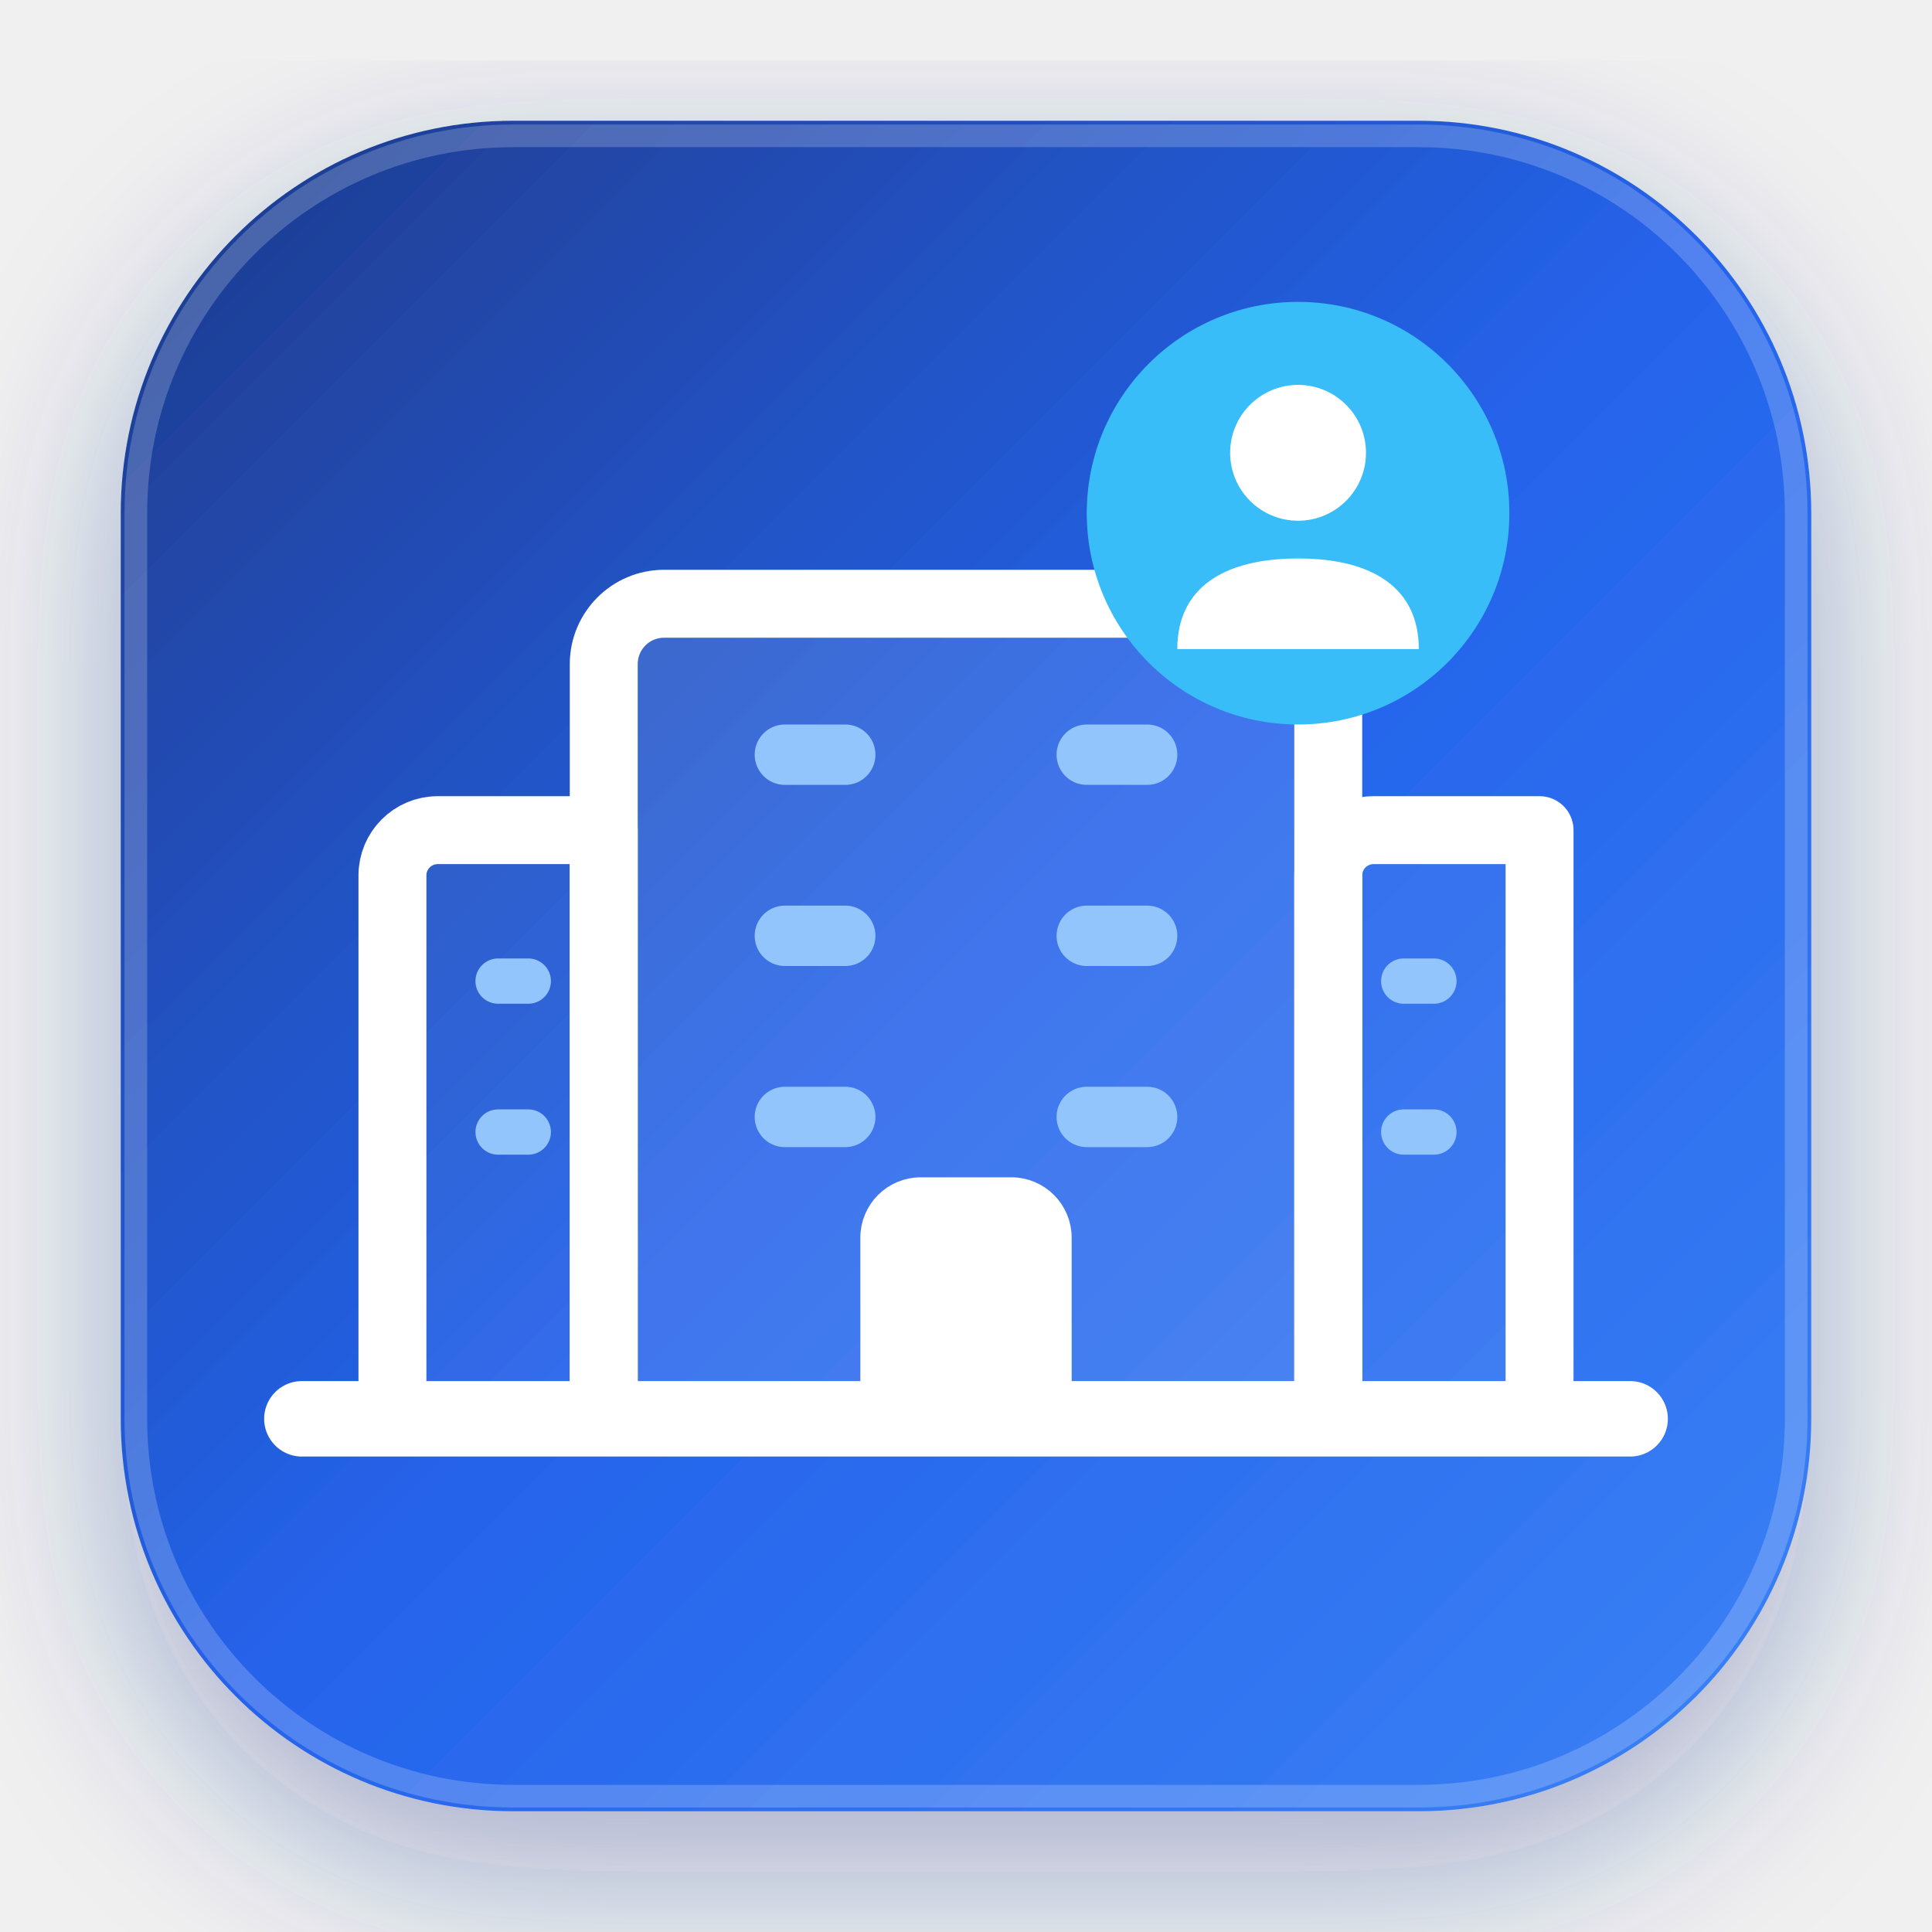
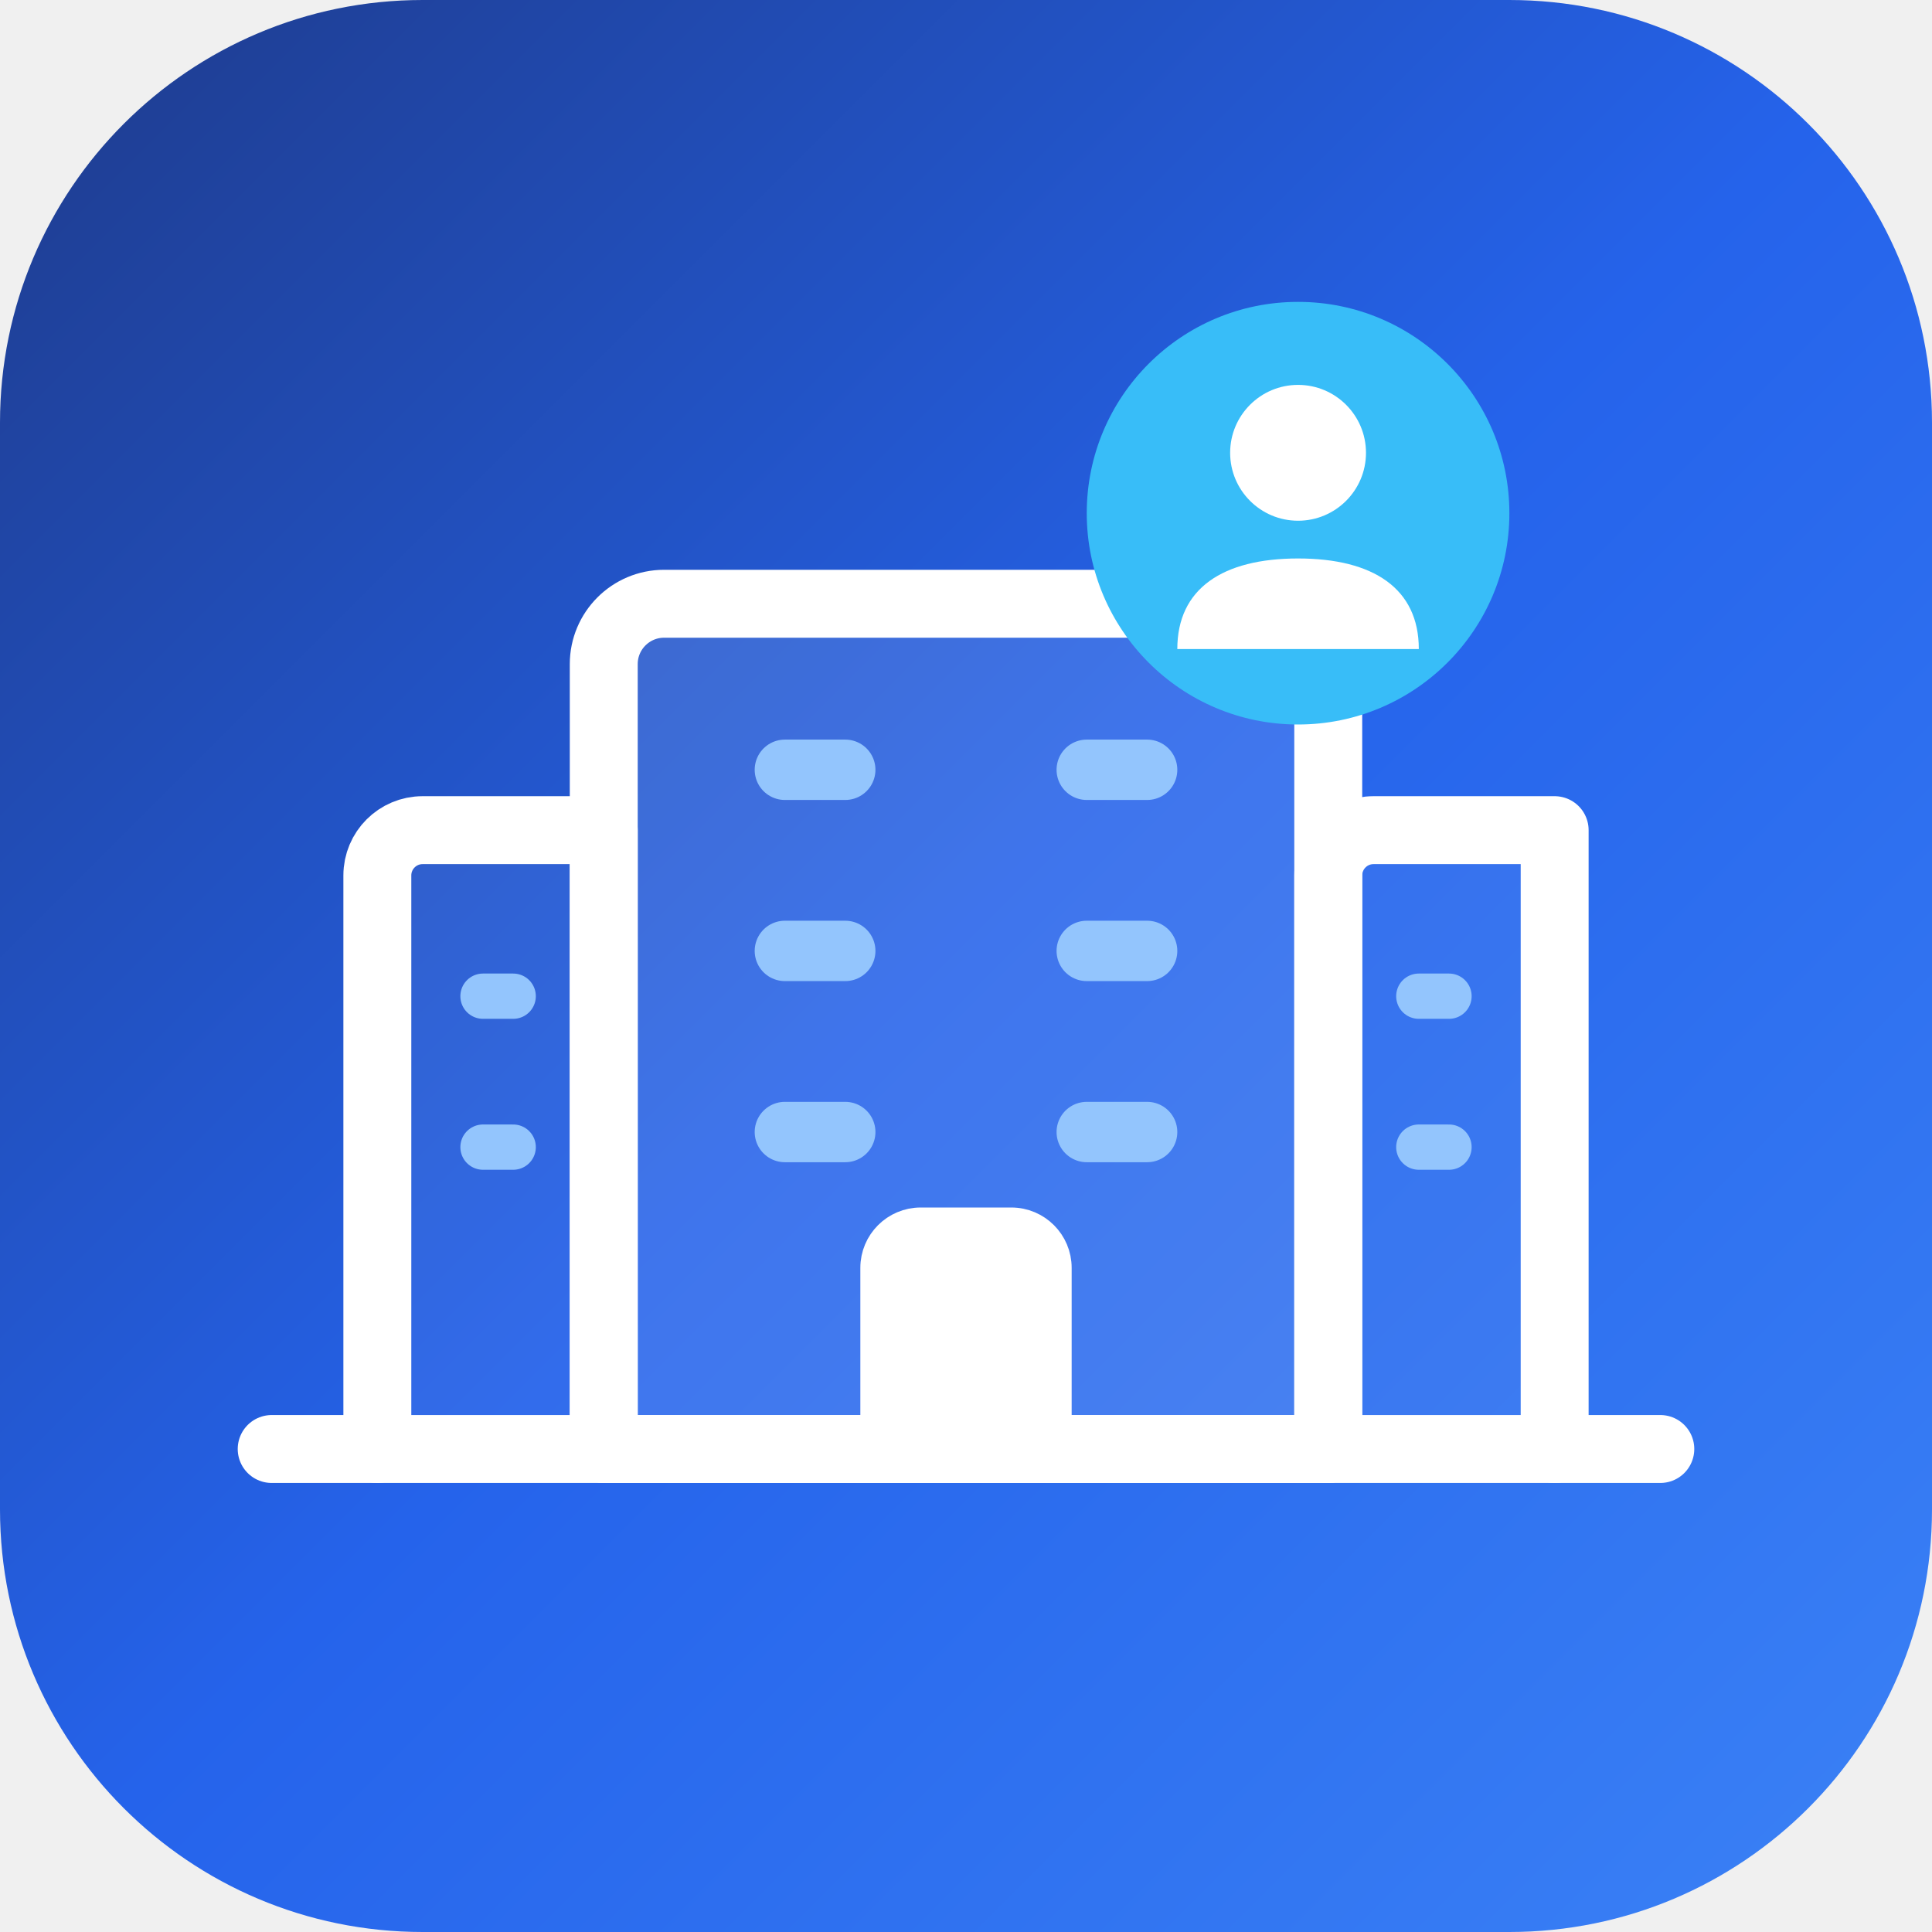
- <svg xmlns="http://www.w3.org/2000/svg" viewBox="0 0 128 128" width="100%" height="100%">
+ <svg xmlns="http://www.w3.org/2000/svg" viewBox="0 0 128 128">
  <defs>
    <linearGradient id="hrisBg" x1="0%" y1="0%" x2="100%" y2="100%">
      <stop offset="0%" stop-color="#1e3a8a" />
      <stop offset="50%" stop-color="#2563eb" />
      <stop offset="100%" stop-color="#3b82f6" />
    </linearGradient>
-     <linearGradient id="accentGlow" x1="0%" y1="0%" x2="100%" y2="100%">
-       <stop offset="0%" stop-color="#60a5fa" />
-       <stop offset="100%" stop-color="#93c5fd" />
-     </linearGradient>
-     <filter id="shadow" x="-10%" y="-10%" width="120%" height="120%">
-       <feDropShadow dx="0" dy="4" stdDeviation="6" flood-color="#1e3a8a" flood-opacity="0.35" />
-     </filter>
  </defs>
-   <rect x="8" y="8" width="112" height="112" rx="26" fill="url(#hrisBg)" filter="url(#shadow)" />
-   <rect x="9" y="9" width="110" height="110" rx="25" fill="none" stroke="rgba(255,255,255,0.2)" stroke-width="1.5" />
+   <rect x="0" y="0" width="128" height="128" rx="28" fill="url(#hrisBg)" />
  <g fill="none" stroke="#ffffff" stroke-width="4.5" stroke-linecap="round" stroke-linejoin="round">
-     <path d="M40 94 V44 A4 4 0 0 1 44 40 H84 A4 4 0 0 1 88 44 V94 Z" fill="rgba(255,255,255,0.12)" />
-     <line x1="52" y1="50" x2="56" y2="50" stroke="#93c5fd" stroke-width="4" />
-     <line x1="72" y1="50" x2="76" y2="50" stroke="#93c5fd" stroke-width="4" />
-     <line x1="52" y1="62" x2="56" y2="62" stroke="#93c5fd" stroke-width="4" />
-     <line x1="72" y1="62" x2="76" y2="62" stroke="#93c5fd" stroke-width="4" />
-     <line x1="52" y1="74" x2="56" y2="74" stroke="#93c5fd" stroke-width="4" />
-     <line x1="72" y1="74" x2="76" y2="74" stroke="#93c5fd" stroke-width="4" />
-     <path d="M58 94 V82 A3 3 0 0 1 61 79 H67 A3 3 0 0 1 70 82 V94" fill="#ffffff" stroke="#ffffff" stroke-width="2" />
-     <path d="M26 94 V58 A3 3 0 0 1 29 55 H40 V94" fill="rgba(255,255,255,0.06)" />
-     <line x1="33" y1="65" x2="35" y2="65" stroke="#93c5fd" stroke-width="3" />
-     <line x1="33" y1="75" x2="35" y2="75" stroke="#93c5fd" stroke-width="3" />
-     <path d="M88 94 V58 A3 3 0 0 1 91 55 H102 V94" fill="rgba(255,255,255,0.06)" />
-     <line x1="93" y1="65" x2="95" y2="65" stroke="#93c5fd" stroke-width="3" />
-     <line x1="93" y1="75" x2="95" y2="75" stroke="#93c5fd" stroke-width="3" />
-     <line x1="20" y1="94" x2="108" y2="94" stroke="#ffffff" stroke-width="5" />
+     <path d="M40 96 V44 A4 4 0 0 1 44 40 H84 A4 4 0 0 1 88 44 V96 Z" fill="rgba(255,255,255,0.12)" />
+     <line x1="52" y1="51" x2="56" y2="51" stroke="#93c5fd" stroke-width="4" />
+     <line x1="72" y1="51" x2="76" y2="51" stroke="#93c5fd" stroke-width="4" />
+     <line x1="52" y1="63" x2="56" y2="63" stroke="#93c5fd" stroke-width="4" />
+     <line x1="72" y1="63" x2="76" y2="63" stroke="#93c5fd" stroke-width="4" />
+     <line x1="52" y1="75" x2="56" y2="75" stroke="#93c5fd" stroke-width="4" />
+     <line x1="72" y1="75" x2="76" y2="75" stroke="#93c5fd" stroke-width="4" />
+     <path d="M58 96 V84 A3 3 0 0 1 61 81 H67 A3 3 0 0 1 70 84 V96" fill="#ffffff" stroke="#ffffff" stroke-width="2" />
+     <path d="M25 96 V58 A3 3 0 0 1 28 55 H40 V96" fill="rgba(255,255,255,0.06)" />
+     <line x1="32" y1="66" x2="34" y2="66" stroke="#93c5fd" stroke-width="3" />
+     <line x1="32" y1="76" x2="34" y2="76" stroke="#93c5fd" stroke-width="3" />
+     <path d="M88 96 V58 A3 3 0 0 1 91 55 H103 V96" fill="rgba(255,255,255,0.06)" />
+     <line x1="94" y1="66" x2="96" y2="66" stroke="#93c5fd" stroke-width="3" />
+     <line x1="94" y1="76" x2="96" y2="76" stroke="#93c5fd" stroke-width="3" />
+     <line x1="18" y1="96" x2="110" y2="96" stroke="#ffffff" stroke-width="4.5" />
  </g>
  <circle cx="86" cy="34" r="14" fill="#38bdf8" />
  <circle cx="86" cy="30" r="4.5" fill="#ffffff" />
  <path d="M78 43 C78 39 81 37 86 37 C91 37 94 39 94 43" fill="#ffffff" />
</svg>
